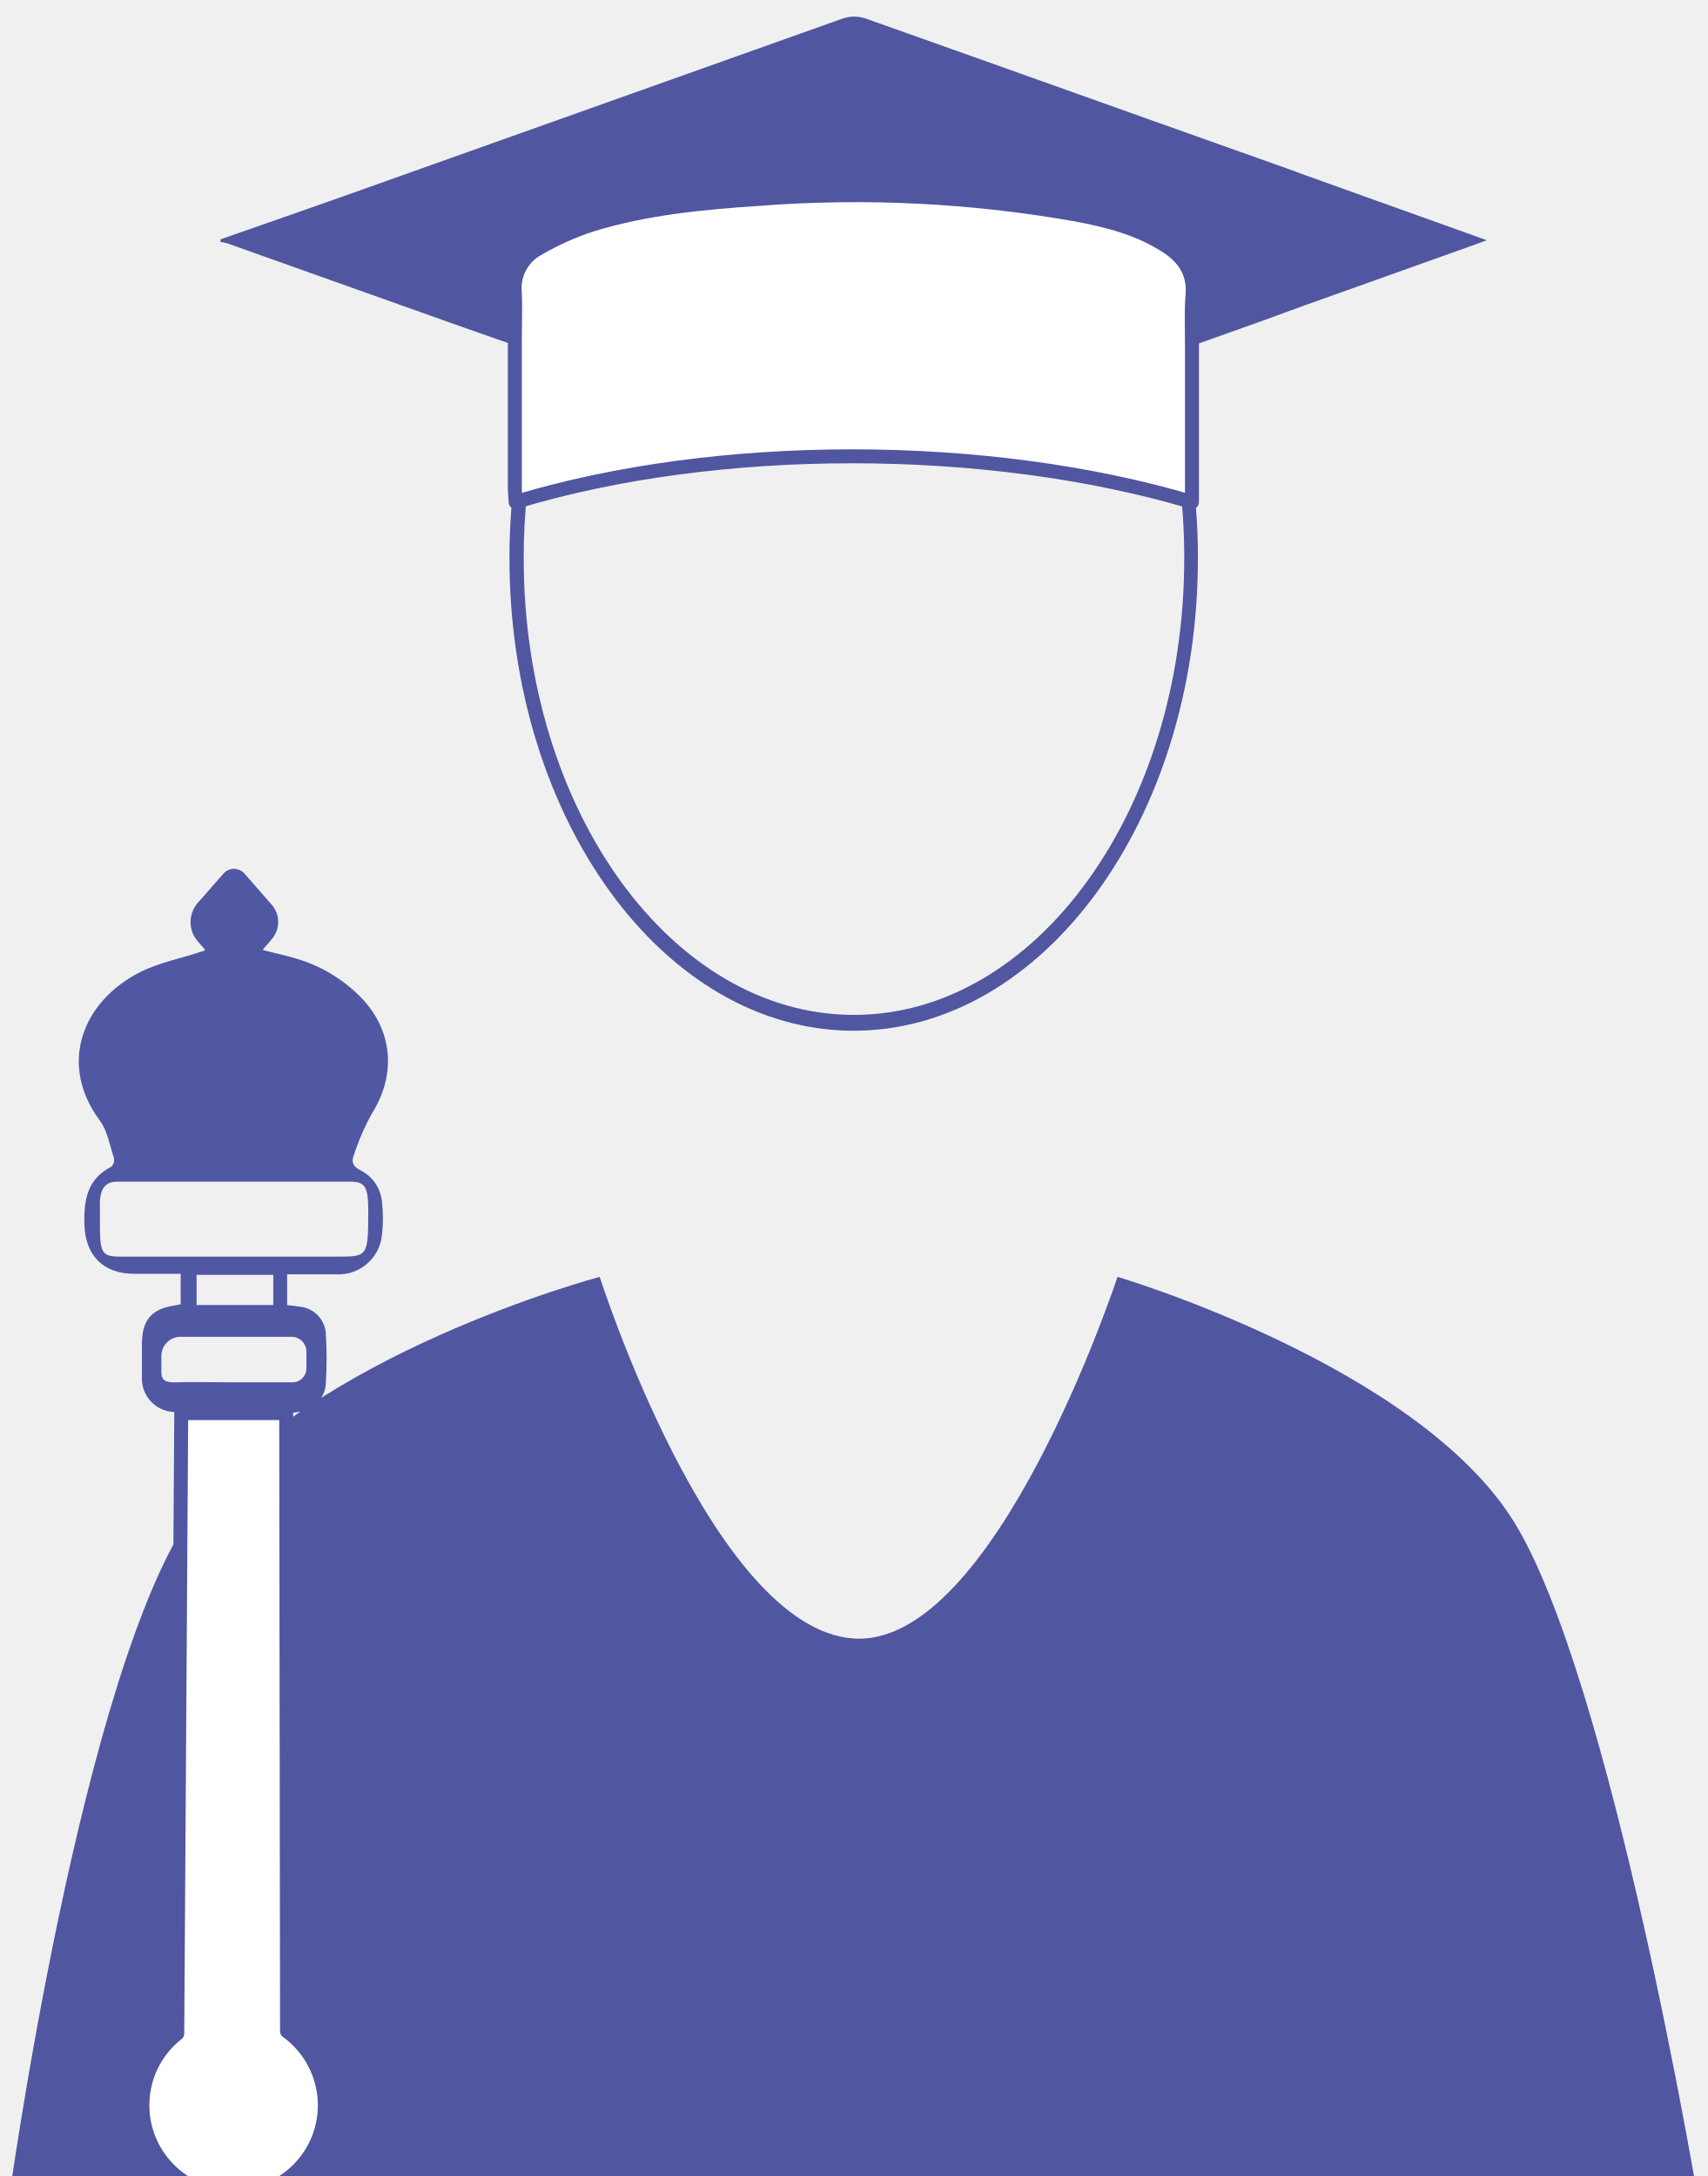
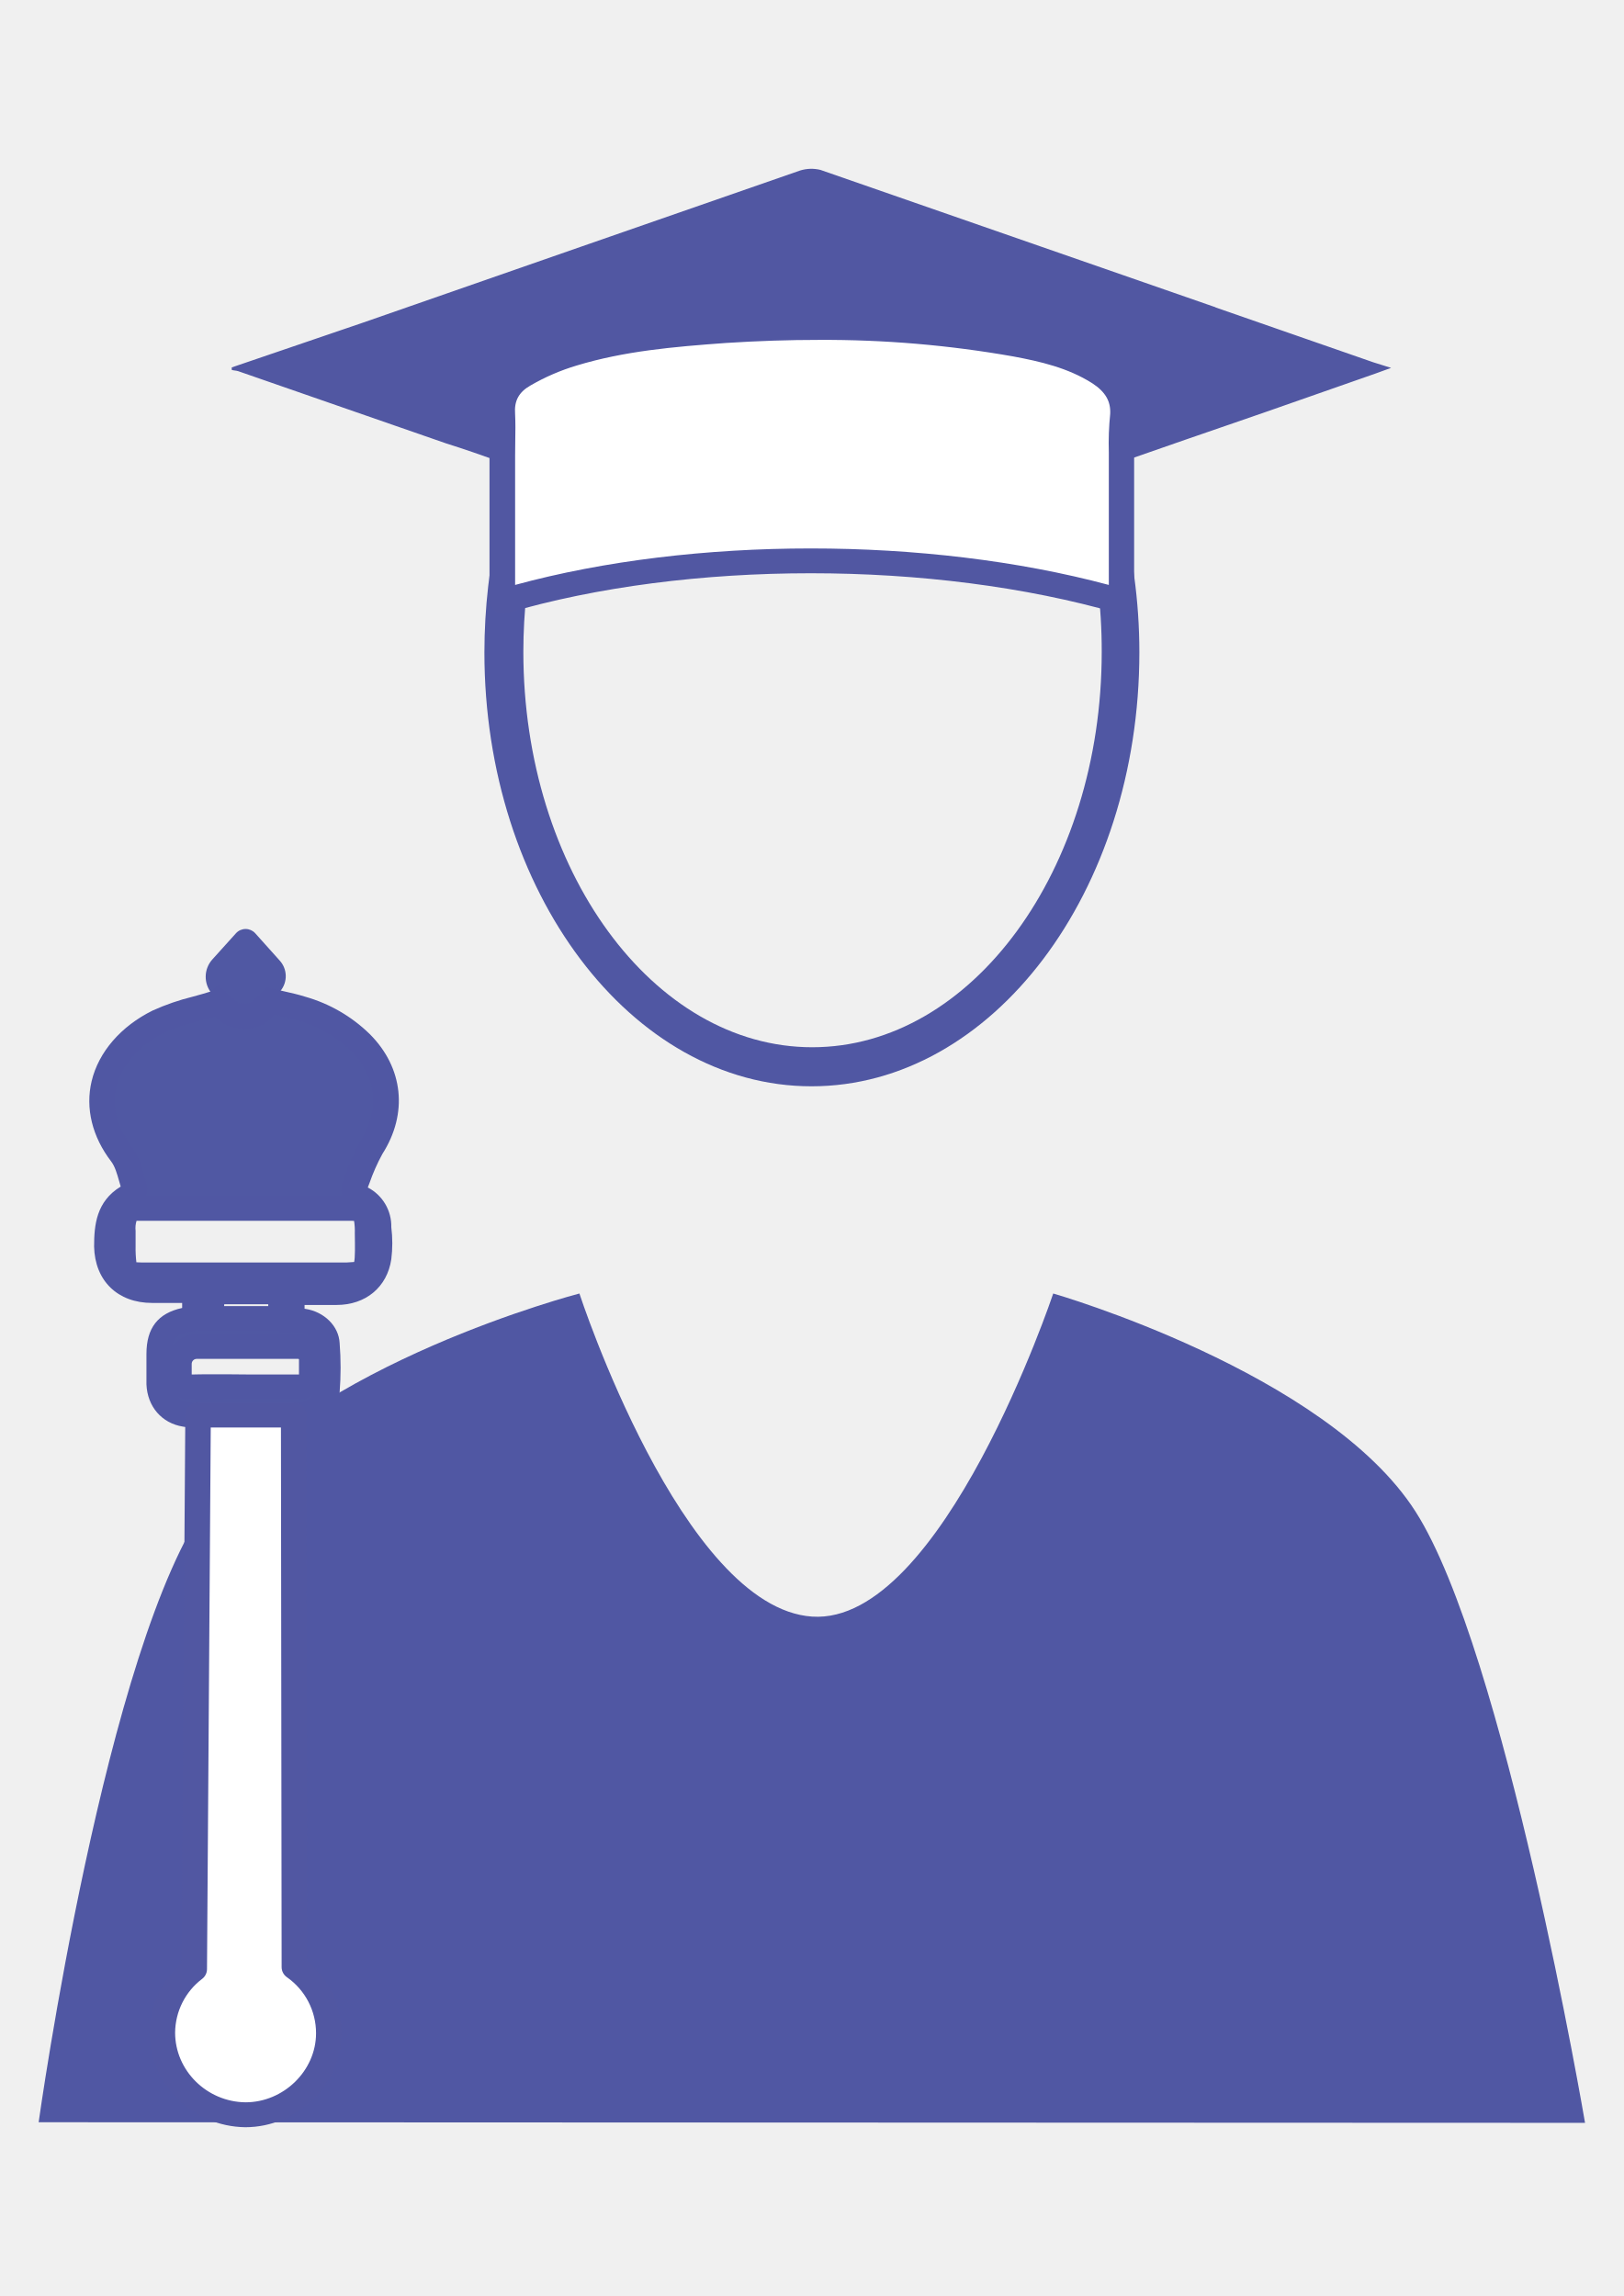
- <svg xmlns="http://www.w3.org/2000/svg" id="Livello_1" data-name="Livello 1" viewBox="0 0 244.83 312.09">
+ <svg xmlns="http://www.w3.org/2000/svg" id="Livello_1" data-name="Livello 1" viewBox="0 0 595.28 841.89">
  <defs>
-     <style>.cls-1{fill:#5156a1;}.cls-2{fill:#fff;stroke:#5156a0;stroke-linecap:round;stroke-linejoin:round;stroke-width:2px;}.cls-3{fill:#5156a0;}.cls-4,.cls-5{fill:#5057a3;}.cls-4{stroke:#5057a3;stroke-miterlimit:10;stroke-width:0.25px;}</style>
+     <style>.cls-1{fill:#5057a3;}.cls-2{fill:#fff;}.cls-3{fill:#5157a2;}.cls-4{fill:#5058a3;}</style>
  </defs>
-   <path class="cls-1" d="M1.15,316.3s10.51-77.1,26.63-99.53S86,183.13,86,183.13,102.07,233.59,122.4,235s37.85-51.87,37.85-51.87,42.75,12.62,56.77,35,26.63,98.17,26.63,98.17Z" />
-   <path class="cls-1" d="M166.65,55.47h.94l.8-.08.24.87a90.33,90.33,0,0,1,3.15,23.87c0,37.31-22.17,67.7-49.37,67.7S73.06,117.44,73.06,80.11a91.15,91.15,0,0,1,2.35-20.73l.17-.72.64-.11m1,2.12a88.52,88.52,0,0,0-2.12,19.44c0,36.08,21.24,65.45,47.35,65.45s47.37-29.37,47.37-65.45a87.51,87.51,0,0,0-2.84-22.37h-.29" />
-   <path class="cls-2" d="M170.93,49.55V72c-29.44-8.74-68.19-8.74-97,0,0-.68-.1-1.32-.1-2,0-7.13,0-14.26,0-21.39,0-2.34.09-4.48,0-6.61a6.4,6.4,0,0,1,3.38-6.35,39.47,39.47,0,0,1,7.69-3.44c7.77-2.38,15.81-3.14,23.88-3.68a181.4,181.4,0,0,1,45.48,2.23c4.58.86,9.1,2,13.08,4.61,2.44,1.6,3.87,3.68,3.68,6.77C170.81,44.56,170.93,47,170.93,49.55Z" />
-   <path class="cls-3" d="M213.21,34.46l-2.51.91-17,6.07-6.48,2.31L181.06,46h0l-10.1,3.6c0-2.58-.12-5,0-7.38.19-3.09-1.24-5.17-3.68-6.77-4-2.59-8.5-3.75-13.08-4.61a181.4,181.4,0,0,0-45.48-2.23c-8.07.54-16.11,1.3-23.88,3.68a39.47,39.47,0,0,0-7.69,3.44A6.4,6.4,0,0,0,73.77,42c.12,2.13,0,4.27,0,6.61,0,.3,0,.6,0,.91l-8.55-3q-16.3-5.8-32.6-11.61a8.23,8.23,0,0,0-1-.22v-.36c6.88-2.41,13.77-4.8,20.63-7.25q34.28-12.19,68.53-24.4A5.1,5.1,0,0,1,124,2.61c20.52,7.27,41,14.62,61.53,21.9a3.37,3.37,0,0,1,.54.22l24.67,8.84Z" />
-   <path class="cls-4" d="M37.13,136.17l-7.27,0-.36.15c.19.22.4.43.6.63a13.84,13.84,0,0,0,1.29,1.14,4.5,4.5,0,0,0,4.26.05A14,14,0,0,0,36.94,137q.33-.33.66-.69Z" />
-   <path class="cls-5" d="M38.94,129.73a3.77,3.77,0,0,1,.09,4.9c-.47.57-.94,1.12-1.43,1.65q-.33.36-.66.69a14,14,0,0,1-1.29,1.15,4.5,4.5,0,0,1-4.26-.05,13.84,13.84,0,0,1-1.29-1.14c-.2-.2-.41-.41-.6-.63-.41-.44-.81-.9-1.2-1.36a4.2,4.2,0,0,1,.08-5.47l3.67-4.18a2,2,0,0,1,3,0Z" />
-   <path class="cls-4" d="M36.94,137a14,14,0,0,1-1.29,1.15,4.5,4.5,0,0,1-4.26-.05,13.84,13.84,0,0,1-1.29-1.14l3.36-.76Z" />
-   <path class="cls-4" d="M47.89,156v0l0,0Z" />
-   <path class="cls-4" d="M48.5,156a.59.59,0,0,0,0,.08.22.22,0,0,1,0-.08Z" />
-   <path class="cls-5" d="M48.5,156a.59.59,0,0,0,0,.08.22.22,0,0,1,0-.08Z" />
-   <path class="cls-5" d="M49.92,151.63h0l0-.19C49.91,151.51,49.92,151.57,49.92,151.63Z" />
-   <path class="cls-5" d="M50.06,151.61c0,.16-.06.34-.1.5,0-.16,0-.32,0-.48Z" />
-   <path class="cls-5" d="M51.58,167.79c-.92-.48-1.21-1.11-.88-2a34.7,34.7,0,0,1,2.65-6.12c3.52-5.61,3-12-1.72-16.75a21.51,21.51,0,0,0-9.27-5.47c-1.57-.46-3.17-.81-4.76-1.21q-.33.36-.66.69a14,14,0,0,1-1.29,1.15,4.5,4.5,0,0,1-4.26-.05,13.84,13.84,0,0,1-1.29-1.14c-.2-.2-.41-.41-.6-.63a3,3,0,0,1-.38.15c-3,1-6.2,1.61-9,3-8.46,4.29-11.75,13.34-5.78,21.34,1.08,1.47,1.4,3.53,2,5.34a1.37,1.37,0,0,1-.38,1.25c-3.48,1.76-3.95,4.83-3.86,8.26.12,4.44,2.69,7.09,7.11,7.09h6.7v4.36c-.28.07-.49.13-.7.16-3.46.47-4.86,2.07-4.86,5.61,0,1.6,0,3.19,0,4.79a4.79,4.79,0,0,0,4.12,4.86c.46.07.94.09,1.53.15l15.05,0h0c.69,0,1.18,0,1.65-.1a4.36,4.36,0,0,0,4-3.79,55.54,55.54,0,0,0,0-7.74A4.14,4.14,0,0,0,43,187.41c-.6-.09-1.19-.15-1.82-.23v-4.41h7a6.26,6.26,0,0,0,6.59-5.64,20,20,0,0,0,0-4.76A5.61,5.61,0,0,0,51.58,167.79Zm-9.77,23.94a2.13,2.13,0,0,1,2.13,2.13v2.4a2,2,0,0,1-2,2l-8.17,0c-2.95,0-5.89-.08-8.84,0-1.39,0-1.87-.45-1.79-1.81,0-.64,0-1.29,0-1.94A2.75,2.75,0,0,1,26,191.73Zm-13.62-4.56v-4.33h11v4.33Zm20.14-6.94h-31c-2.72,0-3-.46-3-4.62,0-.8,0-1.59,0-2.39-.12-2.69.73-3.74,2.45-3.74h17c5.47,0,10.92,0,16.39,0,2.19,0,2.6.69,2.64,4C52.79,180.23,52.79,180.23,48.33,180.23Z" />
-   <path class="cls-2" d="M46.58,302a13.08,13.08,0,1,1-26.16-.12,13,13,0,0,1,5-10.21l.57-89,15.05,0h0l.12,88.67A13.09,13.09,0,0,1,46.58,302Z" />
-   <path class="cls-5" d="M50.33,151.57l-.27,0a1.52,1.52,0,0,0,0-.21A.81.81,0,0,1,50.33,151.57Z" />
-   <path class="cls-5" d="M50.47,151.74a1.15,1.15,0,0,0-.14-.17l.13,0Z" />
-   <path class="cls-5" d="M17.06,149.58c0-.05,0-.11-.08-.15l0-.08Z" />
-   <path class="cls-5" d="M48.5,156a.59.59,0,0,0,0,.08.22.22,0,0,1,0-.08Z" />
-   <path class="cls-5" d="M49.92,151.63h0l0-.19C49.91,151.51,49.92,151.57,49.92,151.63Z" />
-   <path class="cls-5" d="M50.06,151.61c0,.16-.06.34-.1.5,0-.16,0-.32,0-.48Z" />
-   <path class="cls-5" d="M50.33,151.57l-.27,0a1.52,1.52,0,0,0,0-.21A.81.81,0,0,1,50.33,151.57Z" />
-   <path class="cls-5" d="M50.47,151.74a1.15,1.15,0,0,0-.14-.17l.13,0Z" />
+   <path class="cls-1" d="M14.17,778.18S38.72,602.17,76.36,551s136.06-76.7,136.06-76.7,37.64,115.28,85.33,118.47,88.38-118.47,88.38-118.47,100.06,28.76,132.79,79.9S581.1,778.4,581.1,778.4l-566.93-.22Z" />
+   <path class="cls-1" d="M401.09,182.83h2.1l1.87-.23.47,2.06A203.49,203.49,0,0,1,413,239.22c0,85.14-51.9,154.54-115.49,154.54s-115.26-69.4-115.26-154.54A212.24,212.24,0,0,1,187.64,192l.47-1.6,1.4-.22m2.57,4.56A202.69,202.69,0,0,0,187.17,239c0,82.4,49.57,149.52,110.58,149.52S408.57,321.39,408.57,239A198.17,198.17,0,0,0,402,187.85h-.7" />
+   <path class="cls-1" d="M297.52,398.32c-66.13,0-119.93-71.37-119.93-159.11A216.48,216.48,0,0,1,183.08,191l.53-1.85.82-2.77,4.31-.71.88,5.16,3,.83-.42,1.47-.36,1.56,4.83,1a198.78,198.78,0,0,0-4.8,43.31c0,79.93,47.51,145,105.91,145s106.13-65,106.13-144.95a194.33,194.33,0,0,0-6.39-50l3.82-1v-.63h-.23v-1.3l-.07-.24-.52-2.27.59-.12v-5.21h1.81l5.8-.7,1.39,6.11a206.63,206.63,0,0,1,7.6,55.54C417.69,327,363.78,398.32,297.52,398.32Z" />
+   <path class="cls-2" d="M411.14,169.36V220.5c-68.73-19.86-159.44-19.86-226.77,0,0-1.6-.24-3-.24-4.57V167.08c0-5.25.24-10.27,0-15.07-.46-6.62,2.34-11.41,8-14.61a84.07,84.07,0,0,1,18-7.76c18.23-5.48,36.93-7.07,55.87-8.44,35.77-2.29,71.07-1.37,106.37,5,10.76,2.05,21.28,4.56,30.63,10.5,5.61,3.65,9.12,8.45,8.65,15.52C410.91,158,411.14,163.43,411.14,169.36Z" />
+   <path class="cls-3" d="M411.14,225.06a4.58,4.58,0,0,1-1.32-.19c-67.72-19.56-157.78-19.56-224.1,0a4.77,4.77,0,0,1-4.14-.71,4.52,4.52,0,0,1-1.89-3.66c0-.68-.05-1.31-.1-1.93-.07-.86-.13-1.72-.13-2.64V167.08c0-1.8,0-3.57,0-5.32.05-3.34.1-6.5,0-9.53-.57-8.09,3-14.62,10.27-18.77a88.1,88.1,0,0,1,19-8.19c18.27-5.5,36.56-7.16,56.85-8.63,39.55-2.52,74.73-.86,107.57,5.09,10.23,2,21.95,4.58,32.33,11.16,7.69,5,11.3,11.61,10.76,19.65a2.29,2.29,0,0,1,0,.25,99,99,0,0,0-.45,13c0,1.19,0,2.38,0,3.6V220.5a4.52,4.52,0,0,1-1.88,3.65A4.73,4.73,0,0,1,411.14,225.06Zm-111-100.43q-16.39,0-33.85,1.12c-19.68,1.42-37.42,3-54.81,8.26a78.44,78.44,0,0,0-17,7.34c-4.24,2.41-6,5.6-5.64,10.35.17,3.41.12,6.71.06,10.2,0,1.7-.05,3.43-.05,5.18v47.4c65.32-17.83,151.07-17.84,217.66,0V169.36c0-1.19,0-2.36,0-3.53a106.06,106.06,0,0,1,.5-14c.27-4.68-1.76-8.17-6.58-11.31-8.93-5.67-19.19-8-28.94-9.82A398.57,398.57,0,0,0,300.12,124.63Z" />
+   <path class="cls-3" d="M510,134.89,504.19,137l-39.75,13.92-15.19,5.25-14.5,5h0l-23.61,8.22c0-5.93-.23-11.41,0-16.89.47-7.08-2.8-11.87-8.65-15.52-9.35-5.94-19.87-8.68-30.63-10.5-35.3-6.4-70.6-7.54-106.37-5-18.93,1.15-37.64,3-55.87,8.45a97,97,0,0,0-18,7.76c-5.61,3-8.19,8-8,14.61.23,4.8,0,9.82,0,15.07v2.05c-7-2.51-13.56-4.79-20.11-6.85-25.48-8.9-50.73-17.57-76.21-26.48-.7-.22-1.64-.22-2.34-.45v-.92c16.13-5.47,32.26-11,48.16-16.43C186.47,99.74,240,81,293.31,62.53a13.89,13.89,0,0,1,7.48-.23l143.78,50c.47.23.94.23,1.17.46l57.75,20.09Z" />
+   <path class="cls-4" d="M98.34,367.05H81.27c-.23,0-.47.23-.94.46l1.41,1.37a16.13,16.13,0,0,0,3,2.51c2.1,1.59,7.71,1.82,10,.23a17.65,17.65,0,0,0,3-2.74l1.63-1.6A2.11,2.11,0,0,0,98.34,367.05Z" />
+   <path class="cls-4" d="M90.08,377.27a14.42,14.42,0,0,1-7.92-2.09,20.63,20.63,0,0,1-3.72-3.07l-6-5.85,5.78-2.83a5.58,5.58,0,0,1,3-.95H98.34a6.82,6.82,0,0,1,3.26.72l5.79,2.84-6,5.9a19.58,19.58,0,0,1-3.28,3l-.55.42A13.51,13.51,0,0,1,90.08,377.27Z" />
+   <path class="cls-4" d="M102.54,352.21a8.5,8.5,0,0,1,.24,11.19c-1.17,1.37-2.11,2.51-3.28,3.88a10.8,10.8,0,0,1-1.63,1.6,38.08,38.08,0,0,1-3,2.74c-2.11,1.59-7.72,1.59-10-.23a16.13,16.13,0,0,1-3-2.51l-1.41-1.37a41.59,41.59,0,0,1-2.8-3.2,9.51,9.51,0,0,1,.23-12.55l8.65-9.59a4.76,4.76,0,0,1,7,0Z" />
+   <path class="cls-4" d="M97.87,368.88a38.08,38.08,0,0,1-3,2.74c-2.11,1.59-7.72,1.59-10-.23a16.13,16.13,0,0,1-3-2.51l8-1.83Z" />
+   <path class="cls-4" d="M90.07,377.35a14.12,14.12,0,0,1-7.94-2.19,21.27,21.27,0,0,1-3.7-3.06l-5.92-5.79,17.16-3.95,17.49,3.9-6,5.84a41.41,41.41,0,0,1-3.43,3.08A13,13,0,0,1,90.07,377.35Z" />
+   <polygon class="cls-4" points="118.91 412.25 118.91 412.15 128.26 412.15 118.91 412.25" />
+   <path class="cls-4" d="M125,412.25c0,.23-.24.23,0,0Z" />
+   <polygon class="cls-4" points="122.66 417.74 119.05 411.67 121.5 409.2 121.5 409.2 129.66 401.19 129.66 415.75 126.12 416.83 122.66 417.74" />
+   <path class="cls-4" d="M125,412.25c0,.23-.24.23,0,0Z" />
+   <path class="cls-4" d="M128.49,402.2c0,.46-.23.69-.23,1.15a2.07,2.07,0,0,1,.23-1.15Z" />
+   <path class="cls-4" d="M132.23,439.19c-2.1-1.15-2.8-2.52-2.1-4.57,1.87-4.79,3.51-9.59,6.08-13.93,8.18-12.78,7-27.39-4-38.35a50.55,50.55,0,0,0-21.74-12.55c-3.74-1.14-7.48-1.83-11.22-2.74a10.44,10.44,0,0,1-1.64,1.6,37.87,37.87,0,0,1-3,2.74c-2.11,1.59-7.72,1.59-10.06,0-.93-.92-2.1-1.6-3-2.51l-1.4-1.37c-.23.22-.47.22-.93.22-7,2.29-14.5,3.66-21.05,6.85-19.87,9.82-27.58,30.36-13.56,48.63,2.58,3.42,3.28,8,4.68,12.09a2.47,2.47,0,0,1-.93,2.74c-8.19,4.11-9.12,11-9.12,18.95.23,10,6.31,16.21,16.6,16.21H71.45v10a15.43,15.43,0,0,0-1.64.46c-8.18,1.14-11.45,4.79-11.45,12.78v11c.23,5.93,4,10.27,9.58,11.19,1.17.22,2.11.22,3.51.45h35.3a16.86,16.86,0,0,0,3.74-.23c4.91-.68,9.12-4.11,9.35-8.67a109.76,109.76,0,0,0,0-17.58c-.23-4.34-4.21-7.53-8.65-8.22a27.23,27.23,0,0,0-4.21-.45V473.88h16.37c8.18,0,14.26-4.79,15.43-12.78a42.77,42.77,0,0,0,0-11A11.52,11.52,0,0,0,132.23,439.19Zm-22.91,54.55a4.88,4.88,0,0,1,4.91,4.8V504a4.63,4.63,0,0,1-4.67,4.56H90.39c-7,0-13.8-.23-20.58,0-3.27,0-4.44-1.14-4.2-4.11v-4.34a6.45,6.45,0,0,1,6.54-6.39ZM77.53,483.47v-9.82H103v9.82Zm47-16H52.05c-6.32,0-7-1.14-7-10.5v-5.48c-.23-6.16,1.64-8.44,5.61-8.44h78.09c5.14,0,6.08,1.59,6.08,9.13C135,467.49,135,467.49,124.52,467.49Z" />
+   <path class="cls-1" d="M106.75,523.65l-36.07-.07c-.55-.09-1-.13-1.45-.17-.74-.08-1.43-.16-2.2-.31-7.73-1.25-13-7.34-13.34-15.49V496.48c0-9.52,4.18-14.94,13.09-16.88v-1.84h-11c-12.64,0-21-8.11-21.28-20.67,0-7.87.79-16.54,9.75-22-.2-.65-.39-1.3-.57-2-.79-2.76-1.53-5.36-2.89-7.17-7-9.11-9.56-19.6-7.19-29.51,2.56-10.68,10.72-20.12,22.4-25.89a85,85,0,0,1,14.77-5.09c2.4-.66,4.67-1.29,6.9-2h0l2.41-2.35,4.71,4.6a13.34,13.34,0,0,0,1.08.88c.46.35,1,.73,1.48,1.19a8.15,8.15,0,0,0,4.49,0c.79-.64,1.61-1.44,2.47-2.28l.71-.57.24-.3c.24-.26.46-.51.69-.73L97.84,362l2.57.63c1.21.3,2.43.57,3.64.84,2.54.57,5.17,1.16,7.84,2a55.34,55.34,0,0,1,23.65,13.69c12.36,12.32,14.12,29.17,4.63,44a70.84,70.84,0,0,0-4.7,10.61l-.63,1.65a16,16,0,0,1,8.62,14.57,47.47,47.47,0,0,1,0,11.73c-1.5,10.22-9.37,16.78-20.07,16.78H111.66v1.38l.31.05c6.91,1.07,12.21,6.32,12.54,12.48a114.79,114.79,0,0,1,0,18.17c-.33,6.29-5.84,11.7-13.14,12.81A21.39,21.39,0,0,1,106.75,523.65Zm-34.93-9.13h34.93a17.11,17.11,0,0,0,2.61-.1l.47-.09a6.87,6.87,0,0,0,4.69-2.58,9.4,9.4,0,0,1-5,1.4H90.39c-2.37,0-4.72,0-7,0-4.61-.06-9-.1-13.37,0a11.05,11.05,0,0,1-5.14-1,6.57,6.57,0,0,0,3.88,2,13.2,13.2,0,0,0,1.49.2C70.7,514.37,71.22,514.43,71.82,514.52Zm4.78-10.6c2.29,0,4.58,0,6.84,0s4.61.06,7,.06h19.17v-5.48s-.07-.23-.24-.23H72.15a1.83,1.83,0,0,0-1.87,1.82V504C72.35,503.94,74.47,503.92,76.6,503.92Zm-5-16-.42.2-.75.11c-4.71.66-6.64,1.87-7.23,5.26a11.34,11.34,0,0,1,8.91-4.3h37.17a9.65,9.65,0,0,1,4.07.88,7,7,0,0,0-2.93-1.17,22.69,22.69,0,0,0-3.47-.4h-4.68V488H72.85v-.44C72.39,487.74,72,487.83,71.64,487.91Zm10.57-9H98.34v-.69H82.21ZM50,462.85a20.13,20.13,0,0,0,2,.08h72.47a44,44,0,0,0,5.36-.18c.39-1.57.32-5.91.25-10.49a24.18,24.18,0,0,0-.27-4.58,9.86,9.86,0,0,0-1.13-.05H50.64a3.4,3.4,0,0,0-.58,0,9,9,0,0,0-.35,3.67V457A41.53,41.53,0,0,0,50,462.85Zm3.57-24.35h72a7.86,7.86,0,0,1,.09-5.32l1-2.65a77.94,77.94,0,0,1,5.45-12.12c7.27-11.37,6-23.61-3.27-32.87a46,46,0,0,0-19.68-11.36c-2.43-.74-4.77-1.26-7.25-1.82l-1.22-.27-.06,0A36.29,36.29,0,0,1,97.52,375c-3.76,2.86-11.64,2.92-15.66.18l-.62-.51a10.12,10.12,0,0,0-1.08-.88c-.43-.33-.9-.68-1.37-1.09-1.84.55-3.68,1.06-5.47,1.56a75.55,75.55,0,0,0-13.11,4.46C51,383.2,44.64,390.43,42.72,398.48c-1.76,7.34.17,14.94,5.58,22,2.41,3.2,3.46,6.9,4.4,10.17.31,1.09.62,2.18,1,3.23l.14.54A7.33,7.33,0,0,1,53.57,438.5ZM134.12,435Z" />
+   <path class="cls-2" d="M120.55,745.53c0,16.44-14.27,29.91-30.63,29.91-16.83-.23-30.39-13.7-30.39-30.14A29.72,29.72,0,0,1,71.22,722l1.4-203.17h35.07l.23,202.48A29.72,29.72,0,0,1,120.55,745.53Z" />
+   <path class="cls-3" d="M89.92,780c-19.37-.26-35.07-15.83-35.07-34.7a33.87,33.87,0,0,1,11.7-25.4l1.39-201.08a4.62,4.62,0,0,1,4.68-4.53h35.07a4.61,4.61,0,0,1,4.67,4.56l.24,200.25a34.13,34.13,0,0,1,12.62,26.43C125.22,764.22,109.05,780,89.92,780ZM77.26,523.42,75.89,722.05a4.51,4.51,0,0,1-1.75,3.53A25,25,0,0,0,64.2,745.3c0,13.91,11.57,25.38,25.79,25.57,14,0,25.88-11.6,25.88-25.34A25.05,25.05,0,0,0,105.19,725a4.51,4.51,0,0,1-1.94-3.7L103,523.42Z" />
+   <path class="cls-4" d="M129.2,402.2h-.71v-.45C129,401.75,129,402,129.2,402.2Z" />
+   <path class="cls-4" d="M129.66,402.43c0-.23-.23-.23-.23-.45h.23C129.43,402.2,129.43,402.43,129.66,402.43Z" />
+   <path class="cls-4" d="M125,412.25c0,.23-.24.23,0,0Z" />
+   <path class="cls-4" d="M128.49,402.2c0,.46-.23.69-.23,1.15a2.07,2.07,0,0,1,.23-1.15Z" />
+   <path class="cls-4" d="M129.2,402.2h-.71v-.45C129,401.75,129,402,129.2,402.2Z" />
+   <path class="cls-4" d="M129.66,402.43c0-.23-.23-.23-.23-.45h.23C129.43,402.2,129.43,402.43,129.66,402.43Z" />
</svg>
